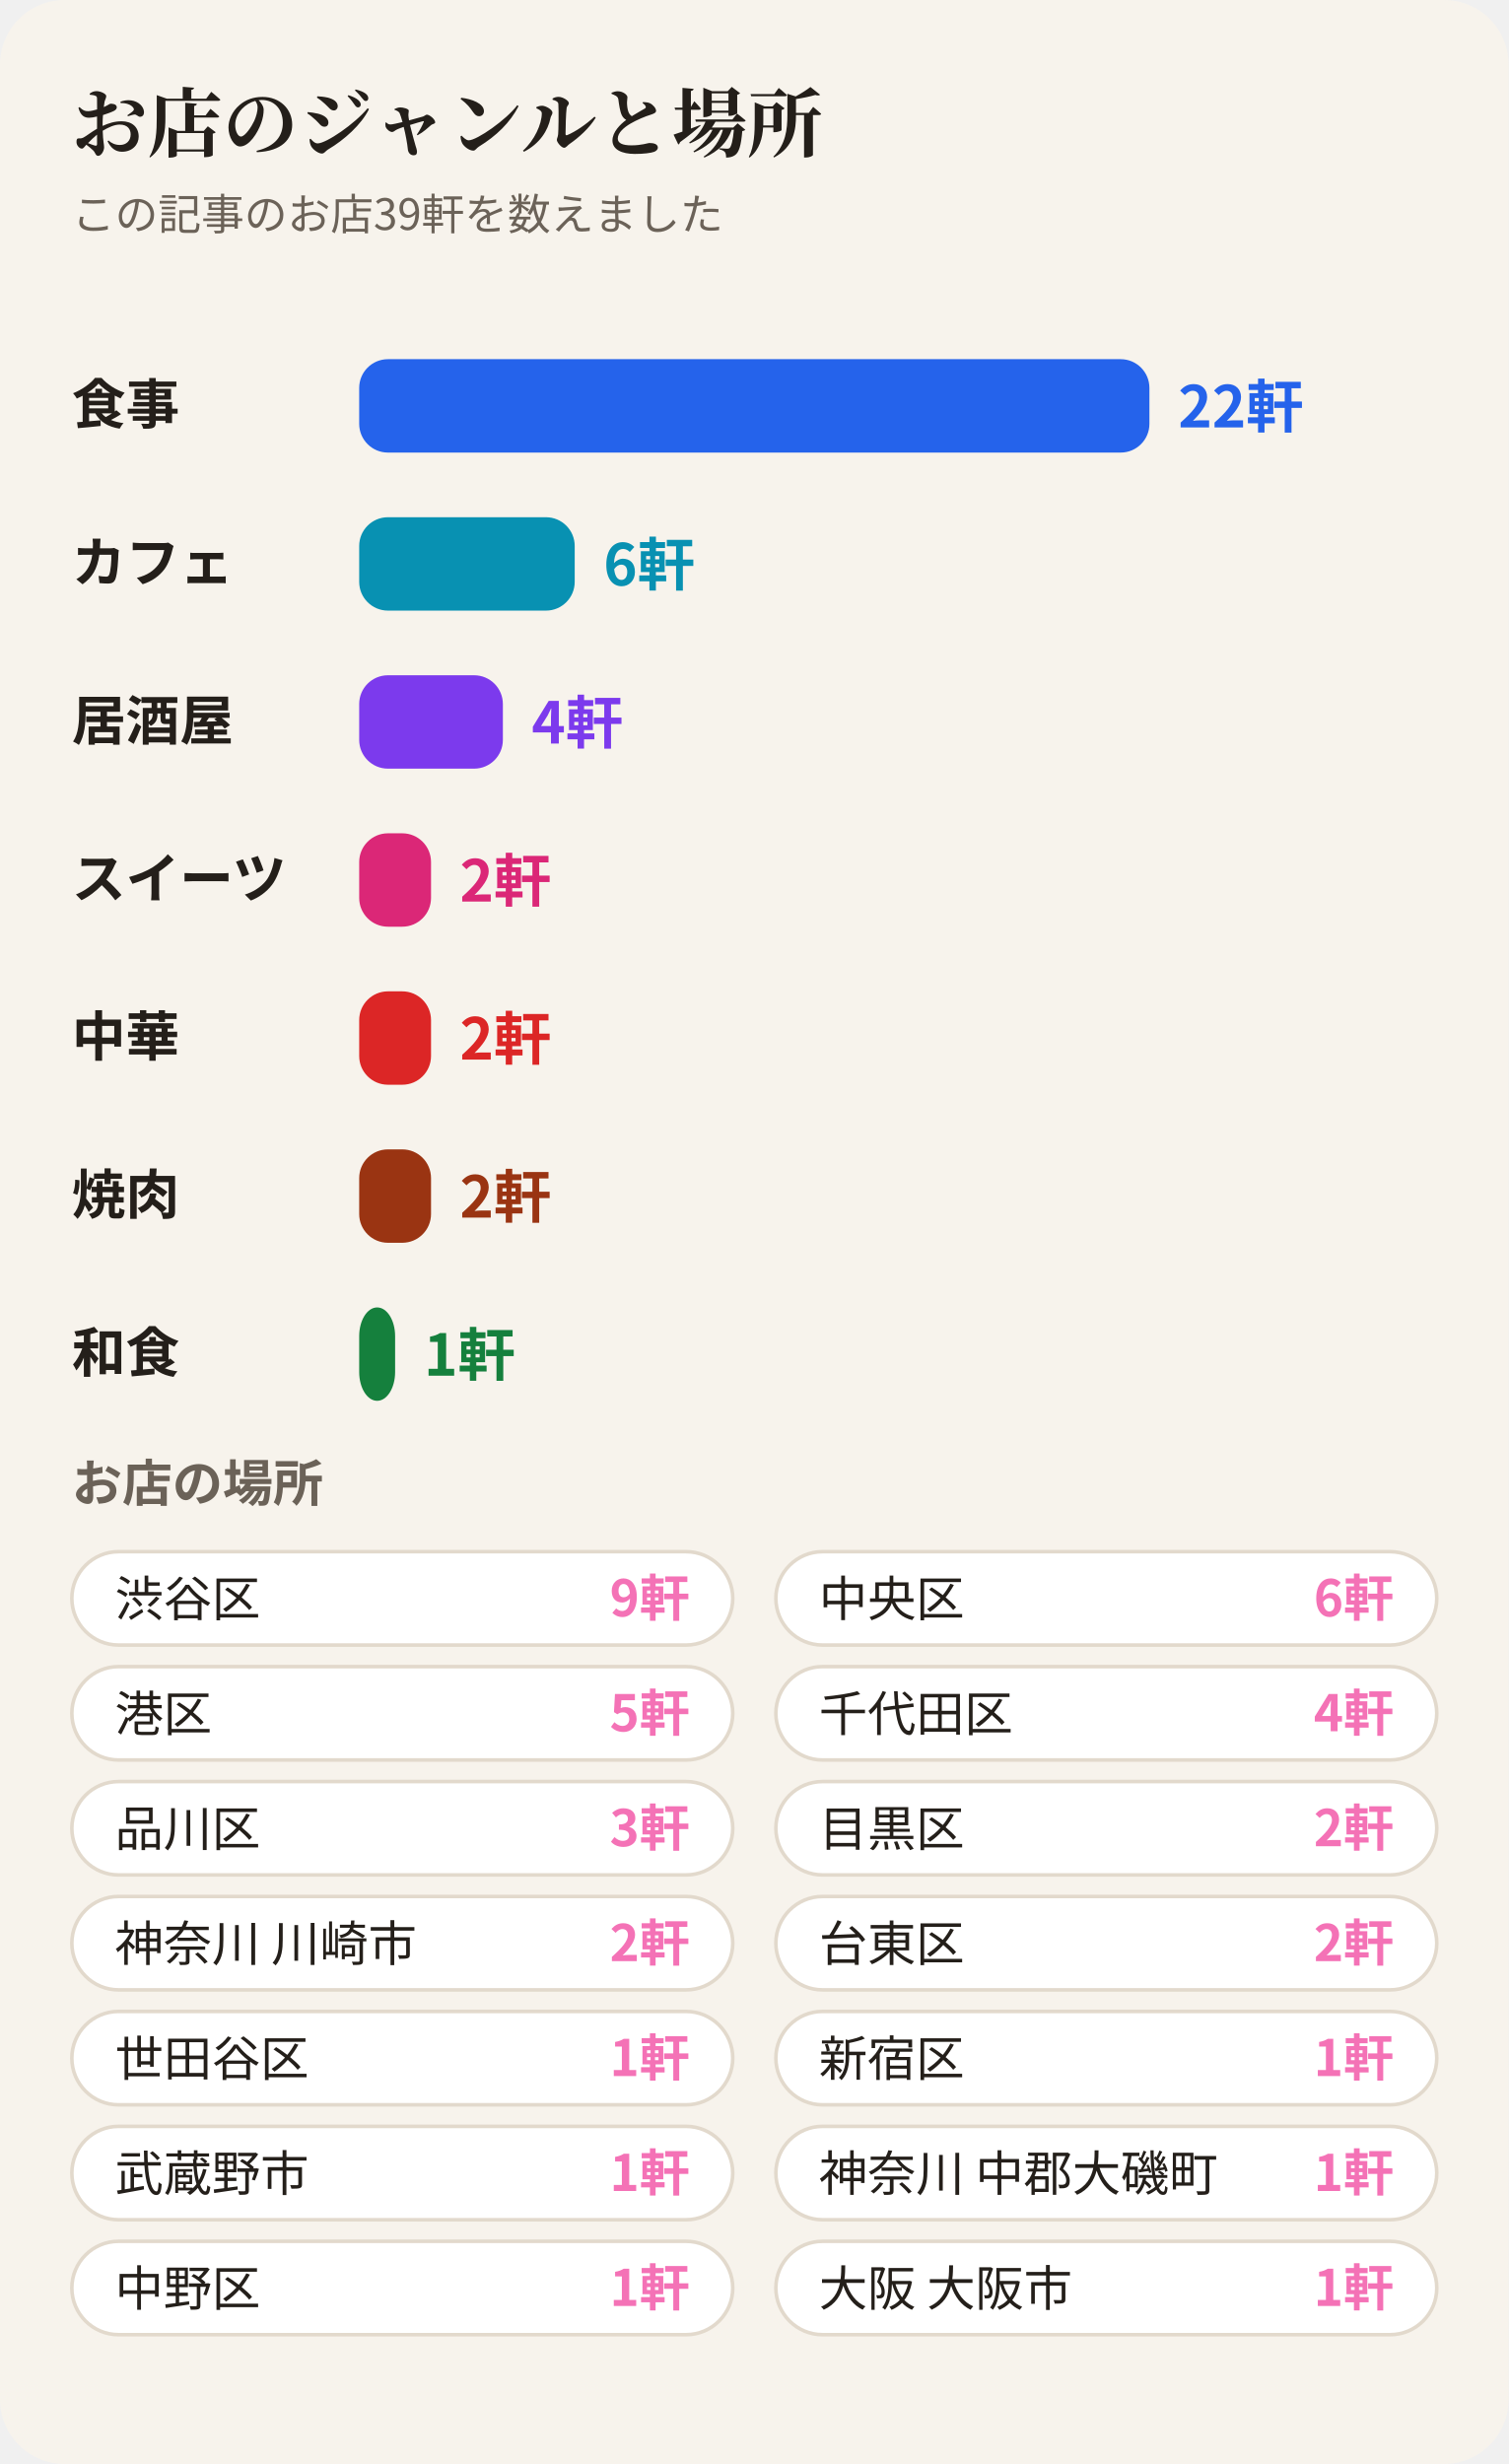
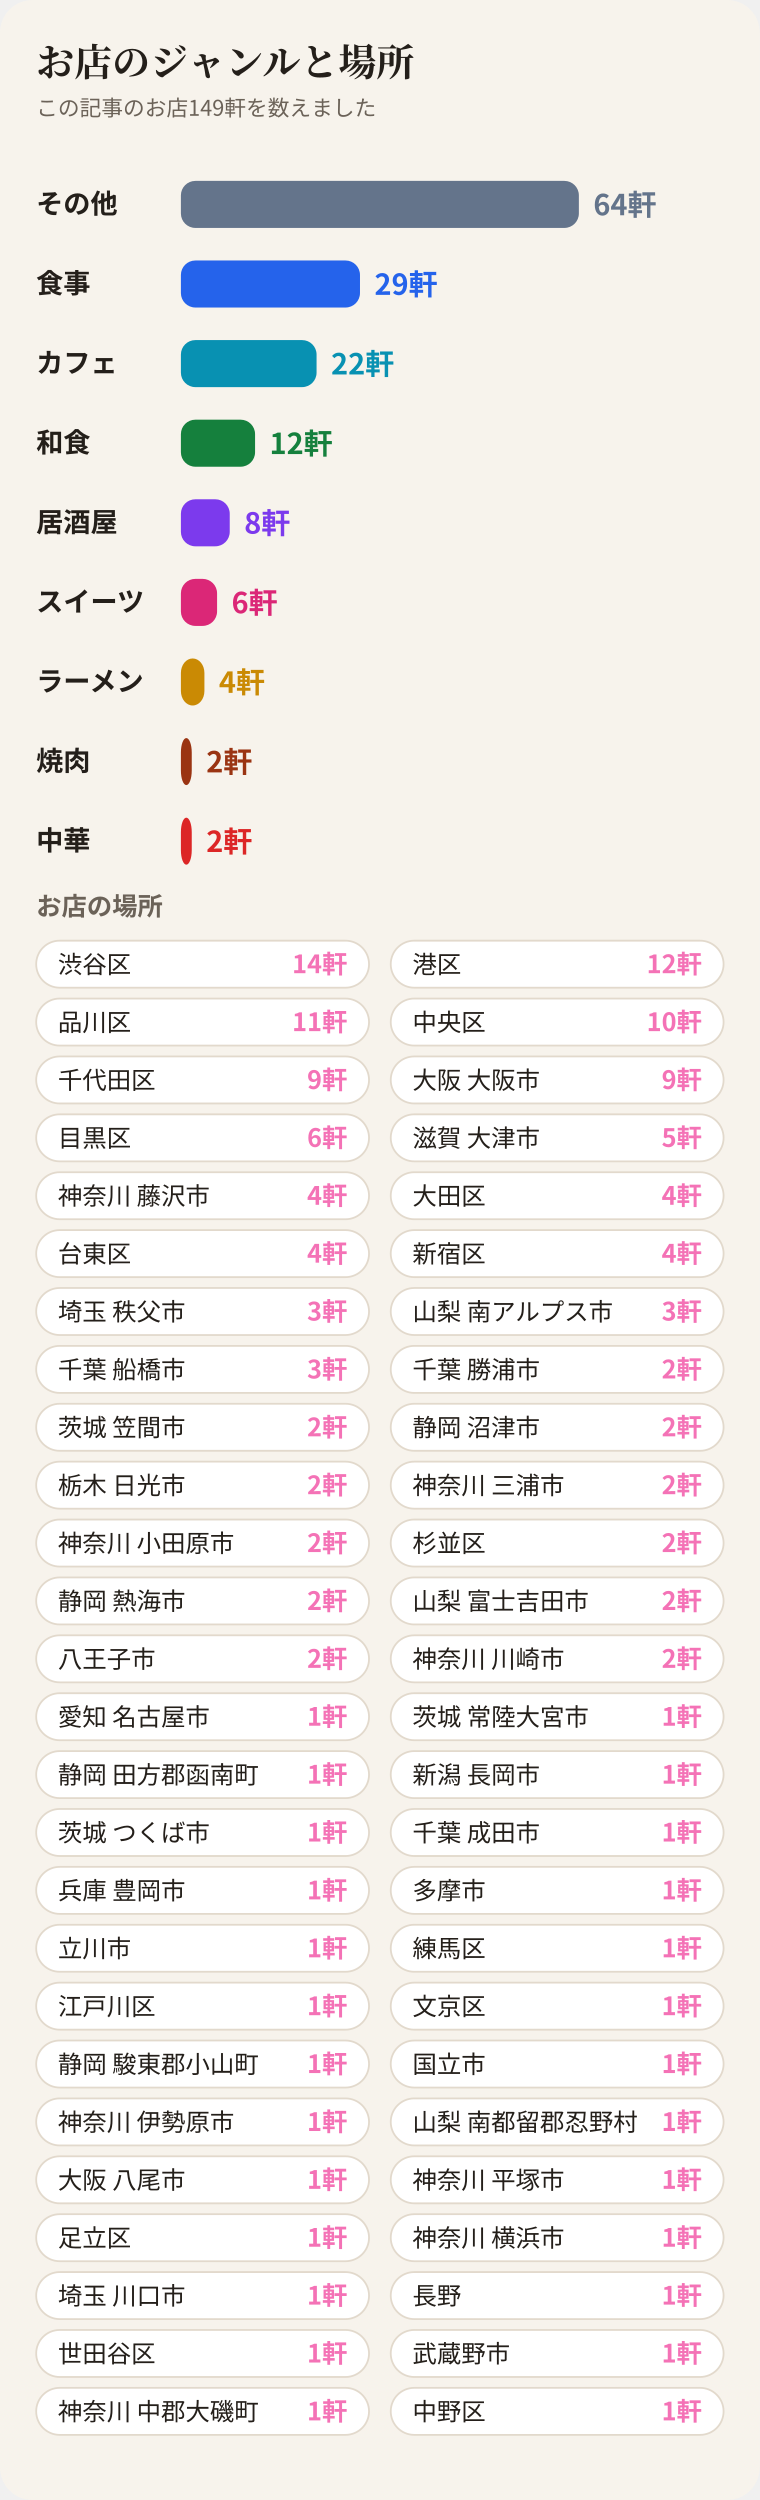
- <svg xmlns="http://www.w3.org/2000/svg" viewBox="0 0 420 686" width="420" height="686" font-family="'Hiragino Sans','Noto Sans CJK JP','Noto Sans JP',sans-serif">
-   <rect width="420" height="686" rx="18" fill="#F7F3EC" />
+ <svg xmlns="http://www.w3.org/2000/svg" viewBox="0 0 420 1382" width="420" height="1382" font-family="'Hiragino Sans','Noto Sans CJK JP','Noto Sans JP',sans-serif">
+   <rect width="420" height="1382" rx="18" fill="#F7F3EC" />
  <text x="20" y="42" font-size="21" font-weight="800" fill="#241F1A" font-family="'Hiragino Mincho ProN','Noto Serif CJK JP','Noto Serif JP',serif">お店のジャンルと場所</text>
-   <text x="20" y="64" font-size="12" fill="#6B6258">この記事のお店39軒を数えました</text>
-   <text x="20" y="118" font-size="15" font-weight="700" fill="#241F1A">食事</text>
-   <rect x="100" y="100" width="220" height="26" rx="8" fill="#2563eb" />
-   <text x="328" y="119" font-size="16" font-weight="800" fill="#2563eb">22軒</text>
-   <text x="20" y="162" font-size="15" font-weight="700" fill="#241F1A">カフェ</text>
-   <rect x="100" y="144" width="60" height="26" rx="8" fill="#0891b2" />
-   <text x="168" y="163" font-size="16" font-weight="800" fill="#0891b2">6軒</text>
-   <text x="20" y="206" font-size="15" font-weight="700" fill="#241F1A">居酒屋</text>
-   <rect x="100" y="188" width="40" height="26" rx="8" fill="#7c3aed" />
-   <text x="148" y="207" font-size="16" font-weight="800" fill="#7c3aed">4軒</text>
-   <text x="20" y="250" font-size="15" font-weight="700" fill="#241F1A">スイーツ</text>
-   <rect x="100" y="232" width="20" height="26" rx="8" fill="#db2777" />
-   <text x="128" y="251" font-size="16" font-weight="800" fill="#db2777">2軒</text>
-   <text x="20" y="294" font-size="15" font-weight="700" fill="#241F1A">中華</text>
-   <rect x="100" y="276" width="20" height="26" rx="8" fill="#dc2626" />
-   <text x="128" y="295" font-size="16" font-weight="800" fill="#dc2626">2軒</text>
-   <text x="20" y="338" font-size="15" font-weight="700" fill="#241F1A">焼肉</text>
-   <rect x="100" y="320" width="20" height="26" rx="8" fill="#9a3412" />
-   <text x="128" y="339" font-size="16" font-weight="800" fill="#9a3412">2軒</text>
-   <text x="20" y="382" font-size="15" font-weight="700" fill="#241F1A">和食</text>
-   <rect x="100" y="364" width="10" height="26" rx="8" fill="#15803d" />
-   <text x="118" y="383" font-size="16" font-weight="800" fill="#15803d">1軒</text>
-   <text x="20" y="418" font-size="14" font-weight="700" fill="#6B6258">お店の場所</text>
-   <rect x="20" y="432" width="184" height="26" rx="13" fill="#fff" stroke="#E2D9CC" />
-   <text x="32" y="450" font-size="13.5" fill="#241F1A">渋谷区</text>
-   <text x="192" y="450" font-size="14" font-weight="800" text-anchor="end" fill="#f472b6">9軒</text>
-   <rect x="216" y="432" width="184" height="26" rx="13" fill="#fff" stroke="#E2D9CC" />
-   <text x="228" y="450" font-size="13.5" fill="#241F1A">中央区</text>
-   <text x="388" y="450" font-size="14" font-weight="800" text-anchor="end" fill="#f472b6">6軒</text>
-   <rect x="20" y="464" width="184" height="26" rx="13" fill="#fff" stroke="#E2D9CC" />
-   <text x="32" y="482" font-size="13.5" fill="#241F1A">港区</text>
-   <text x="192" y="482" font-size="14" font-weight="800" text-anchor="end" fill="#f472b6">5軒</text>
-   <rect x="216" y="464" width="184" height="26" rx="13" fill="#fff" stroke="#E2D9CC" />
-   <text x="228" y="482" font-size="13.5" fill="#241F1A">千代田区</text>
-   <text x="388" y="482" font-size="14" font-weight="800" text-anchor="end" fill="#f472b6">4軒</text>
-   <rect x="20" y="496" width="184" height="26" rx="13" fill="#fff" stroke="#E2D9CC" />
-   <text x="32" y="514" font-size="13.5" fill="#241F1A">品川区</text>
-   <text x="192" y="514" font-size="14" font-weight="800" text-anchor="end" fill="#f472b6">3軒</text>
-   <rect x="216" y="496" width="184" height="26" rx="13" fill="#fff" stroke="#E2D9CC" />
-   <text x="228" y="514" font-size="13.5" fill="#241F1A">目黒区</text>
-   <text x="388" y="514" font-size="14" font-weight="800" text-anchor="end" fill="#f472b6">2軒</text>
-   <rect x="20" y="528" width="184" height="26" rx="13" fill="#fff" stroke="#E2D9CC" />
-   <text x="32" y="546" font-size="13.5" fill="#241F1A">神奈川 川崎市</text>
-   <text x="192" y="546" font-size="14" font-weight="800" text-anchor="end" fill="#f472b6">2軒</text>
-   <rect x="216" y="528" width="184" height="26" rx="13" fill="#fff" stroke="#E2D9CC" />
-   <text x="228" y="546" font-size="13.5" fill="#241F1A">台東区</text>
-   <text x="388" y="546" font-size="14" font-weight="800" text-anchor="end" fill="#f472b6">2軒</text>
-   <rect x="20" y="560" width="184" height="26" rx="13" fill="#fff" stroke="#E2D9CC" />
-   <text x="32" y="578" font-size="13.5" fill="#241F1A">世田谷区</text>
-   <text x="192" y="578" font-size="14" font-weight="800" text-anchor="end" fill="#f472b6">1軒</text>
-   <rect x="216" y="560" width="184" height="26" rx="13" fill="#fff" stroke="#E2D9CC" />
-   <text x="228" y="578" font-size="13.5" fill="#241F1A">新宿区</text>
-   <text x="388" y="578" font-size="14" font-weight="800" text-anchor="end" fill="#f472b6">1軒</text>
-   <rect x="20" y="592" width="184" height="26" rx="13" fill="#fff" stroke="#E2D9CC" />
-   <text x="32" y="610" font-size="13.5" fill="#241F1A">武蔵野市</text>
-   <text x="192" y="610" font-size="14" font-weight="800" text-anchor="end" fill="#f472b6">1軒</text>
-   <rect x="216" y="592" width="184" height="26" rx="13" fill="#fff" stroke="#E2D9CC" />
-   <text x="228" y="610" font-size="13.5" fill="#241F1A">神奈川 中郡大磯町</text>
-   <text x="388" y="610" font-size="14" font-weight="800" text-anchor="end" fill="#f472b6">1軒</text>
-   <rect x="20" y="624" width="184" height="26" rx="13" fill="#fff" stroke="#E2D9CC" />
-   <text x="32" y="642" font-size="13.5" fill="#241F1A">中野区</text>
-   <text x="192" y="642" font-size="14" font-weight="800" text-anchor="end" fill="#f472b6">1軒</text>
-   <rect x="216" y="624" width="184" height="26" rx="13" fill="#fff" stroke="#E2D9CC" />
-   <text x="228" y="642" font-size="13.5" fill="#241F1A">大阪 大阪市</text>
-   <text x="388" y="642" font-size="14" font-weight="800" text-anchor="end" fill="#f472b6">1軒</text>
+   <text x="20" y="64" font-size="12" fill="#6B6258">この記事のお店149軒を数えました</text>
+   <text x="20" y="118" font-size="15" font-weight="700" fill="#241F1A">その他</text>
+   <rect x="100" y="100" width="220" height="26" rx="8" fill="#64748b" />
+   <text x="328" y="119" font-size="16" font-weight="800" fill="#64748b">64軒</text>
+   <text x="20" y="162" font-size="15" font-weight="700" fill="#241F1A">食事</text>
+   <rect x="100" y="144" width="99" height="26" rx="8" fill="#2563eb" />
+   <text x="207" y="163" font-size="16" font-weight="800" fill="#2563eb">29軒</text>
+   <text x="20" y="206" font-size="15" font-weight="700" fill="#241F1A">カフェ</text>
+   <rect x="100" y="188" width="75" height="26" rx="8" fill="#0891b2" />
+   <text x="183" y="207" font-size="16" font-weight="800" fill="#0891b2">22軒</text>
+   <text x="20" y="250" font-size="15" font-weight="700" fill="#241F1A">和食</text>
+   <rect x="100" y="232" width="41" height="26" rx="8" fill="#15803d" />
+   <text x="149" y="251" font-size="16" font-weight="800" fill="#15803d">12軒</text>
+   <text x="20" y="294" font-size="15" font-weight="700" fill="#241F1A">居酒屋</text>
+   <rect x="100" y="276" width="27" height="26" rx="8" fill="#7c3aed" />
+   <text x="135" y="295" font-size="16" font-weight="800" fill="#7c3aed">8軒</text>
+   <text x="20" y="338" font-size="15" font-weight="700" fill="#241F1A">スイーツ</text>
+   <rect x="100" y="320" width="20" height="26" rx="8" fill="#db2777" />
+   <text x="128" y="339" font-size="16" font-weight="800" fill="#db2777">6軒</text>
+   <text x="20" y="382" font-size="15" font-weight="700" fill="#241F1A">ラーメン</text>
+   <rect x="100" y="364" width="13" height="26" rx="8" fill="#ca8a04" />
+   <text x="121" y="383" font-size="16" font-weight="800" fill="#ca8a04">4軒</text>
+   <text x="20" y="426" font-size="15" font-weight="700" fill="#241F1A">焼肉</text>
+   <rect x="100" y="408" width="6" height="26" rx="8" fill="#9a3412" />
+   <text x="114" y="427" font-size="16" font-weight="800" fill="#9a3412">2軒</text>
+   <text x="20" y="470" font-size="15" font-weight="700" fill="#241F1A">中華</text>
+   <rect x="100" y="452" width="6" height="26" rx="8" fill="#dc2626" />
+   <text x="114" y="471" font-size="16" font-weight="800" fill="#dc2626">2軒</text>
+   <text x="20" y="506" font-size="14" font-weight="700" fill="#6B6258">お店の場所</text>
+   <rect x="20" y="520" width="184" height="26" rx="13" fill="#fff" stroke="#E2D9CC" />
+   <text x="32" y="538" font-size="13.5" fill="#241F1A">渋谷区</text>
+   <text x="192" y="538" font-size="14" font-weight="800" text-anchor="end" fill="#f472b6">14軒</text>
+   <rect x="216" y="520" width="184" height="26" rx="13" fill="#fff" stroke="#E2D9CC" />
+   <text x="228" y="538" font-size="13.5" fill="#241F1A">港区</text>
+   <text x="388" y="538" font-size="14" font-weight="800" text-anchor="end" fill="#f472b6">12軒</text>
+   <rect x="20" y="552" width="184" height="26" rx="13" fill="#fff" stroke="#E2D9CC" />
+   <text x="32" y="570" font-size="13.5" fill="#241F1A">品川区</text>
+   <text x="192" y="570" font-size="14" font-weight="800" text-anchor="end" fill="#f472b6">11軒</text>
+   <rect x="216" y="552" width="184" height="26" rx="13" fill="#fff" stroke="#E2D9CC" />
+   <text x="228" y="570" font-size="13.5" fill="#241F1A">中央区</text>
+   <text x="388" y="570" font-size="14" font-weight="800" text-anchor="end" fill="#f472b6">10軒</text>
+   <rect x="20" y="584" width="184" height="26" rx="13" fill="#fff" stroke="#E2D9CC" />
+   <text x="32" y="602" font-size="13.5" fill="#241F1A">千代田区</text>
+   <text x="192" y="602" font-size="14" font-weight="800" text-anchor="end" fill="#f472b6">9軒</text>
+   <rect x="216" y="584" width="184" height="26" rx="13" fill="#fff" stroke="#E2D9CC" />
+   <text x="228" y="602" font-size="13.5" fill="#241F1A">大阪 大阪市</text>
+   <text x="388" y="602" font-size="14" font-weight="800" text-anchor="end" fill="#f472b6">9軒</text>
+   <rect x="20" y="616" width="184" height="26" rx="13" fill="#fff" stroke="#E2D9CC" />
+   <text x="32" y="634" font-size="13.5" fill="#241F1A">目黒区</text>
+   <text x="192" y="634" font-size="14" font-weight="800" text-anchor="end" fill="#f472b6">6軒</text>
+   <rect x="216" y="616" width="184" height="26" rx="13" fill="#fff" stroke="#E2D9CC" />
+   <text x="228" y="634" font-size="13.5" fill="#241F1A">滋賀 大津市</text>
+   <text x="388" y="634" font-size="14" font-weight="800" text-anchor="end" fill="#f472b6">5軒</text>
+   <rect x="20" y="648" width="184" height="26" rx="13" fill="#fff" stroke="#E2D9CC" />
+   <text x="32" y="666" font-size="13.5" fill="#241F1A">神奈川 藤沢市</text>
+   <text x="192" y="666" font-size="14" font-weight="800" text-anchor="end" fill="#f472b6">4軒</text>
+   <rect x="216" y="648" width="184" height="26" rx="13" fill="#fff" stroke="#E2D9CC" />
+   <text x="228" y="666" font-size="13.5" fill="#241F1A">大田区</text>
+   <text x="388" y="666" font-size="14" font-weight="800" text-anchor="end" fill="#f472b6">4軒</text>
+   <rect x="20" y="680" width="184" height="26" rx="13" fill="#fff" stroke="#E2D9CC" />
+   <text x="32" y="698" font-size="13.5" fill="#241F1A">台東区</text>
+   <text x="192" y="698" font-size="14" font-weight="800" text-anchor="end" fill="#f472b6">4軒</text>
+   <rect x="216" y="680" width="184" height="26" rx="13" fill="#fff" stroke="#E2D9CC" />
+   <text x="228" y="698" font-size="13.5" fill="#241F1A">新宿区</text>
+   <text x="388" y="698" font-size="14" font-weight="800" text-anchor="end" fill="#f472b6">4軒</text>
+   <rect x="20" y="712" width="184" height="26" rx="13" fill="#fff" stroke="#E2D9CC" />
+   <text x="32" y="730" font-size="13.5" fill="#241F1A">埼玉 秩父市</text>
+   <text x="192" y="730" font-size="14" font-weight="800" text-anchor="end" fill="#f472b6">3軒</text>
+   <rect x="216" y="712" width="184" height="26" rx="13" fill="#fff" stroke="#E2D9CC" />
+   <text x="228" y="730" font-size="13.5" fill="#241F1A">山梨 南アルプス市</text>
+   <text x="388" y="730" font-size="14" font-weight="800" text-anchor="end" fill="#f472b6">3軒</text>
+   <rect x="20" y="744" width="184" height="26" rx="13" fill="#fff" stroke="#E2D9CC" />
+   <text x="32" y="762" font-size="13.5" fill="#241F1A">千葉 船橋市</text>
+   <text x="192" y="762" font-size="14" font-weight="800" text-anchor="end" fill="#f472b6">3軒</text>
+   <rect x="216" y="744" width="184" height="26" rx="13" fill="#fff" stroke="#E2D9CC" />
+   <text x="228" y="762" font-size="13.5" fill="#241F1A">千葉 勝浦市</text>
+   <text x="388" y="762" font-size="14" font-weight="800" text-anchor="end" fill="#f472b6">2軒</text>
+   <rect x="20" y="776" width="184" height="26" rx="13" fill="#fff" stroke="#E2D9CC" />
+   <text x="32" y="794" font-size="13.5" fill="#241F1A">茨城 笠間市</text>
+   <text x="192" y="794" font-size="14" font-weight="800" text-anchor="end" fill="#f472b6">2軒</text>
+   <rect x="216" y="776" width="184" height="26" rx="13" fill="#fff" stroke="#E2D9CC" />
+   <text x="228" y="794" font-size="13.5" fill="#241F1A">静岡 沼津市</text>
+   <text x="388" y="794" font-size="14" font-weight="800" text-anchor="end" fill="#f472b6">2軒</text>
+   <rect x="20" y="808" width="184" height="26" rx="13" fill="#fff" stroke="#E2D9CC" />
+   <text x="32" y="826" font-size="13.5" fill="#241F1A">栃木 日光市</text>
+   <text x="192" y="826" font-size="14" font-weight="800" text-anchor="end" fill="#f472b6">2軒</text>
+   <rect x="216" y="808" width="184" height="26" rx="13" fill="#fff" stroke="#E2D9CC" />
+   <text x="228" y="826" font-size="13.5" fill="#241F1A">神奈川 三浦市</text>
+   <text x="388" y="826" font-size="14" font-weight="800" text-anchor="end" fill="#f472b6">2軒</text>
+   <rect x="20" y="840" width="184" height="26" rx="13" fill="#fff" stroke="#E2D9CC" />
+   <text x="32" y="858" font-size="13.5" fill="#241F1A">神奈川 小田原市</text>
+   <text x="192" y="858" font-size="14" font-weight="800" text-anchor="end" fill="#f472b6">2軒</text>
+   <rect x="216" y="840" width="184" height="26" rx="13" fill="#fff" stroke="#E2D9CC" />
+   <text x="228" y="858" font-size="13.5" fill="#241F1A">杉並区</text>
+   <text x="388" y="858" font-size="14" font-weight="800" text-anchor="end" fill="#f472b6">2軒</text>
+   <rect x="20" y="872" width="184" height="26" rx="13" fill="#fff" stroke="#E2D9CC" />
+   <text x="32" y="890" font-size="13.5" fill="#241F1A">静岡 熱海市</text>
+   <text x="192" y="890" font-size="14" font-weight="800" text-anchor="end" fill="#f472b6">2軒</text>
+   <rect x="216" y="872" width="184" height="26" rx="13" fill="#fff" stroke="#E2D9CC" />
+   <text x="228" y="890" font-size="13.5" fill="#241F1A">山梨 富士吉田市</text>
+   <text x="388" y="890" font-size="14" font-weight="800" text-anchor="end" fill="#f472b6">2軒</text>
+   <rect x="20" y="904" width="184" height="26" rx="13" fill="#fff" stroke="#E2D9CC" />
+   <text x="32" y="922" font-size="13.5" fill="#241F1A">八王子市</text>
+   <text x="192" y="922" font-size="14" font-weight="800" text-anchor="end" fill="#f472b6">2軒</text>
+   <rect x="216" y="904" width="184" height="26" rx="13" fill="#fff" stroke="#E2D9CC" />
+   <text x="228" y="922" font-size="13.5" fill="#241F1A">神奈川 川崎市</text>
+   <text x="388" y="922" font-size="14" font-weight="800" text-anchor="end" fill="#f472b6">2軒</text>
+   <rect x="20" y="936" width="184" height="26" rx="13" fill="#fff" stroke="#E2D9CC" />
+   <text x="32" y="954" font-size="13.5" fill="#241F1A">愛知 名古屋市</text>
+   <text x="192" y="954" font-size="14" font-weight="800" text-anchor="end" fill="#f472b6">1軒</text>
+   <rect x="216" y="936" width="184" height="26" rx="13" fill="#fff" stroke="#E2D9CC" />
+   <text x="228" y="954" font-size="13.5" fill="#241F1A">茨城 常陸大宮市</text>
+   <text x="388" y="954" font-size="14" font-weight="800" text-anchor="end" fill="#f472b6">1軒</text>
+   <rect x="20" y="968" width="184" height="26" rx="13" fill="#fff" stroke="#E2D9CC" />
+   <text x="32" y="986" font-size="13.5" fill="#241F1A">静岡 田方郡函南町</text>
+   <text x="192" y="986" font-size="14" font-weight="800" text-anchor="end" fill="#f472b6">1軒</text>
+   <rect x="216" y="968" width="184" height="26" rx="13" fill="#fff" stroke="#E2D9CC" />
+   <text x="228" y="986" font-size="13.5" fill="#241F1A">新潟 長岡市</text>
+   <text x="388" y="986" font-size="14" font-weight="800" text-anchor="end" fill="#f472b6">1軒</text>
+   <rect x="20" y="1000" width="184" height="26" rx="13" fill="#fff" stroke="#E2D9CC" />
+   <text x="32" y="1018" font-size="13.5" fill="#241F1A">茨城 つくば市</text>
+   <text x="192" y="1018" font-size="14" font-weight="800" text-anchor="end" fill="#f472b6">1軒</text>
+   <rect x="216" y="1000" width="184" height="26" rx="13" fill="#fff" stroke="#E2D9CC" />
+   <text x="228" y="1018" font-size="13.5" fill="#241F1A">千葉 成田市</text>
+   <text x="388" y="1018" font-size="14" font-weight="800" text-anchor="end" fill="#f472b6">1軒</text>
+   <rect x="20" y="1032" width="184" height="26" rx="13" fill="#fff" stroke="#E2D9CC" />
+   <text x="32" y="1050" font-size="13.5" fill="#241F1A">兵庫 豊岡市</text>
+   <text x="192" y="1050" font-size="14" font-weight="800" text-anchor="end" fill="#f472b6">1軒</text>
+   <rect x="216" y="1032" width="184" height="26" rx="13" fill="#fff" stroke="#E2D9CC" />
+   <text x="228" y="1050" font-size="13.5" fill="#241F1A">多摩市</text>
+   <text x="388" y="1050" font-size="14" font-weight="800" text-anchor="end" fill="#f472b6">1軒</text>
+   <rect x="20" y="1064" width="184" height="26" rx="13" fill="#fff" stroke="#E2D9CC" />
+   <text x="32" y="1082" font-size="13.5" fill="#241F1A">立川市</text>
+   <text x="192" y="1082" font-size="14" font-weight="800" text-anchor="end" fill="#f472b6">1軒</text>
+   <rect x="216" y="1064" width="184" height="26" rx="13" fill="#fff" stroke="#E2D9CC" />
+   <text x="228" y="1082" font-size="13.5" fill="#241F1A">練馬区</text>
+   <text x="388" y="1082" font-size="14" font-weight="800" text-anchor="end" fill="#f472b6">1軒</text>
+   <rect x="20" y="1096" width="184" height="26" rx="13" fill="#fff" stroke="#E2D9CC" />
+   <text x="32" y="1114" font-size="13.5" fill="#241F1A">江戸川区</text>
+   <text x="192" y="1114" font-size="14" font-weight="800" text-anchor="end" fill="#f472b6">1軒</text>
+   <rect x="216" y="1096" width="184" height="26" rx="13" fill="#fff" stroke="#E2D9CC" />
+   <text x="228" y="1114" font-size="13.5" fill="#241F1A">文京区</text>
+   <text x="388" y="1114" font-size="14" font-weight="800" text-anchor="end" fill="#f472b6">1軒</text>
+   <rect x="20" y="1128" width="184" height="26" rx="13" fill="#fff" stroke="#E2D9CC" />
+   <text x="32" y="1146" font-size="13.5" fill="#241F1A">静岡 駿東郡小山町</text>
+   <text x="192" y="1146" font-size="14" font-weight="800" text-anchor="end" fill="#f472b6">1軒</text>
+   <rect x="216" y="1128" width="184" height="26" rx="13" fill="#fff" stroke="#E2D9CC" />
+   <text x="228" y="1146" font-size="13.5" fill="#241F1A">国立市</text>
+   <text x="388" y="1146" font-size="14" font-weight="800" text-anchor="end" fill="#f472b6">1軒</text>
+   <rect x="20" y="1160" width="184" height="26" rx="13" fill="#fff" stroke="#E2D9CC" />
+   <text x="32" y="1178" font-size="13.5" fill="#241F1A">神奈川 伊勢原市</text>
+   <text x="192" y="1178" font-size="14" font-weight="800" text-anchor="end" fill="#f472b6">1軒</text>
+   <rect x="216" y="1160" width="184" height="26" rx="13" fill="#fff" stroke="#E2D9CC" />
+   <text x="228" y="1178" font-size="13.5" fill="#241F1A">山梨 南都留郡忍野村</text>
+   <text x="388" y="1178" font-size="14" font-weight="800" text-anchor="end" fill="#f472b6">1軒</text>
+   <rect x="20" y="1192" width="184" height="26" rx="13" fill="#fff" stroke="#E2D9CC" />
+   <text x="32" y="1210" font-size="13.5" fill="#241F1A">大阪 八尾市</text>
+   <text x="192" y="1210" font-size="14" font-weight="800" text-anchor="end" fill="#f472b6">1軒</text>
+   <rect x="216" y="1192" width="184" height="26" rx="13" fill="#fff" stroke="#E2D9CC" />
+   <text x="228" y="1210" font-size="13.5" fill="#241F1A">神奈川 平塚市</text>
+   <text x="388" y="1210" font-size="14" font-weight="800" text-anchor="end" fill="#f472b6">1軒</text>
+   <rect x="20" y="1224" width="184" height="26" rx="13" fill="#fff" stroke="#E2D9CC" />
+   <text x="32" y="1242" font-size="13.5" fill="#241F1A">足立区</text>
+   <text x="192" y="1242" font-size="14" font-weight="800" text-anchor="end" fill="#f472b6">1軒</text>
+   <rect x="216" y="1224" width="184" height="26" rx="13" fill="#fff" stroke="#E2D9CC" />
+   <text x="228" y="1242" font-size="13.5" fill="#241F1A">神奈川 横浜市</text>
+   <text x="388" y="1242" font-size="14" font-weight="800" text-anchor="end" fill="#f472b6">1軒</text>
+   <rect x="20" y="1256" width="184" height="26" rx="13" fill="#fff" stroke="#E2D9CC" />
+   <text x="32" y="1274" font-size="13.5" fill="#241F1A">埼玉 川口市</text>
+   <text x="192" y="1274" font-size="14" font-weight="800" text-anchor="end" fill="#f472b6">1軒</text>
+   <rect x="216" y="1256" width="184" height="26" rx="13" fill="#fff" stroke="#E2D9CC" />
+   <text x="228" y="1274" font-size="13.5" fill="#241F1A">長野</text>
+   <text x="388" y="1274" font-size="14" font-weight="800" text-anchor="end" fill="#f472b6">1軒</text>
+   <rect x="20" y="1288" width="184" height="26" rx="13" fill="#fff" stroke="#E2D9CC" />
+   <text x="32" y="1306" font-size="13.5" fill="#241F1A">世田谷区</text>
+   <text x="192" y="1306" font-size="14" font-weight="800" text-anchor="end" fill="#f472b6">1軒</text>
+   <rect x="216" y="1288" width="184" height="26" rx="13" fill="#fff" stroke="#E2D9CC" />
+   <text x="228" y="1306" font-size="13.5" fill="#241F1A">武蔵野市</text>
+   <text x="388" y="1306" font-size="14" font-weight="800" text-anchor="end" fill="#f472b6">1軒</text>
+   <rect x="20" y="1320" width="184" height="26" rx="13" fill="#fff" stroke="#E2D9CC" />
+   <text x="32" y="1338" font-size="13.5" fill="#241F1A">神奈川 中郡大磯町</text>
+   <text x="192" y="1338" font-size="14" font-weight="800" text-anchor="end" fill="#f472b6">1軒</text>
+   <rect x="216" y="1320" width="184" height="26" rx="13" fill="#fff" stroke="#E2D9CC" />
+   <text x="228" y="1338" font-size="13.5" fill="#241F1A">中野区</text>
+   <text x="388" y="1338" font-size="14" font-weight="800" text-anchor="end" fill="#f472b6">1軒</text>
</svg>
